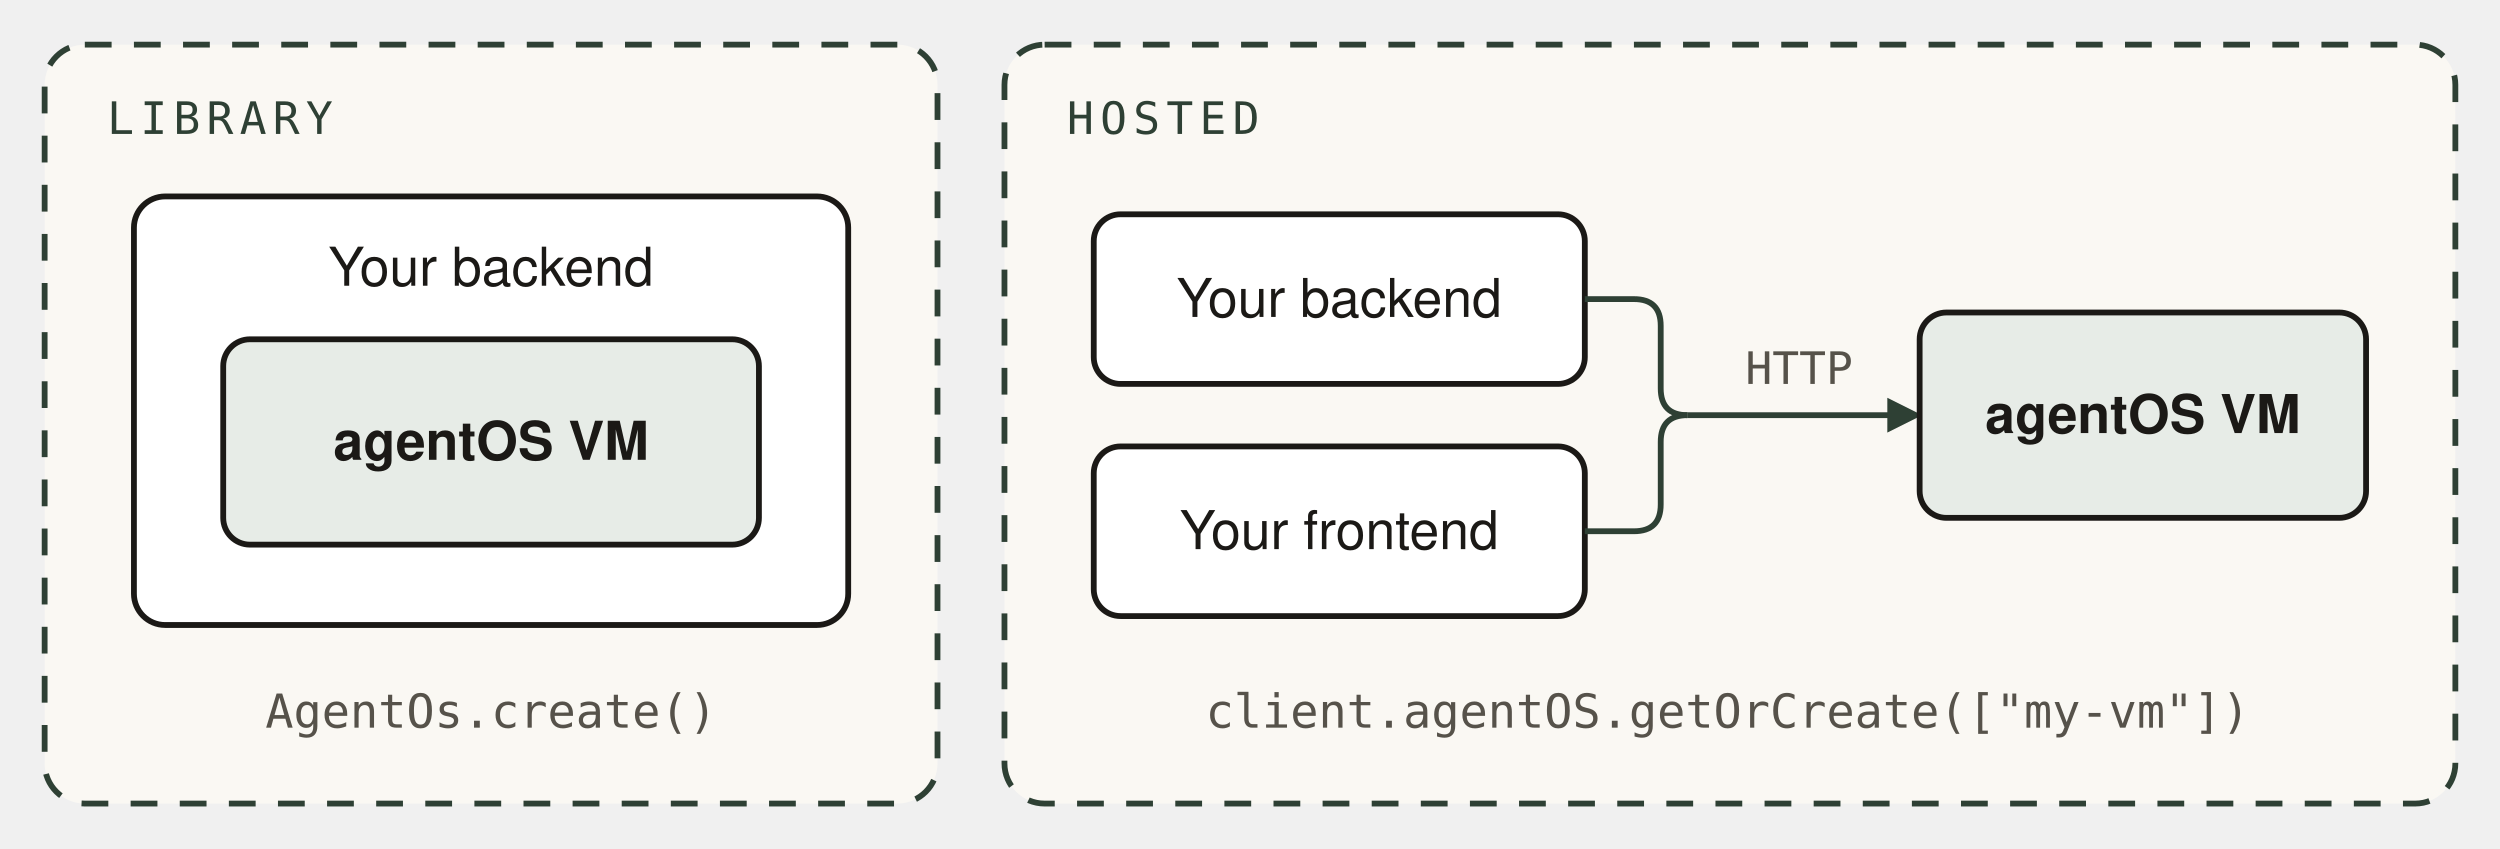
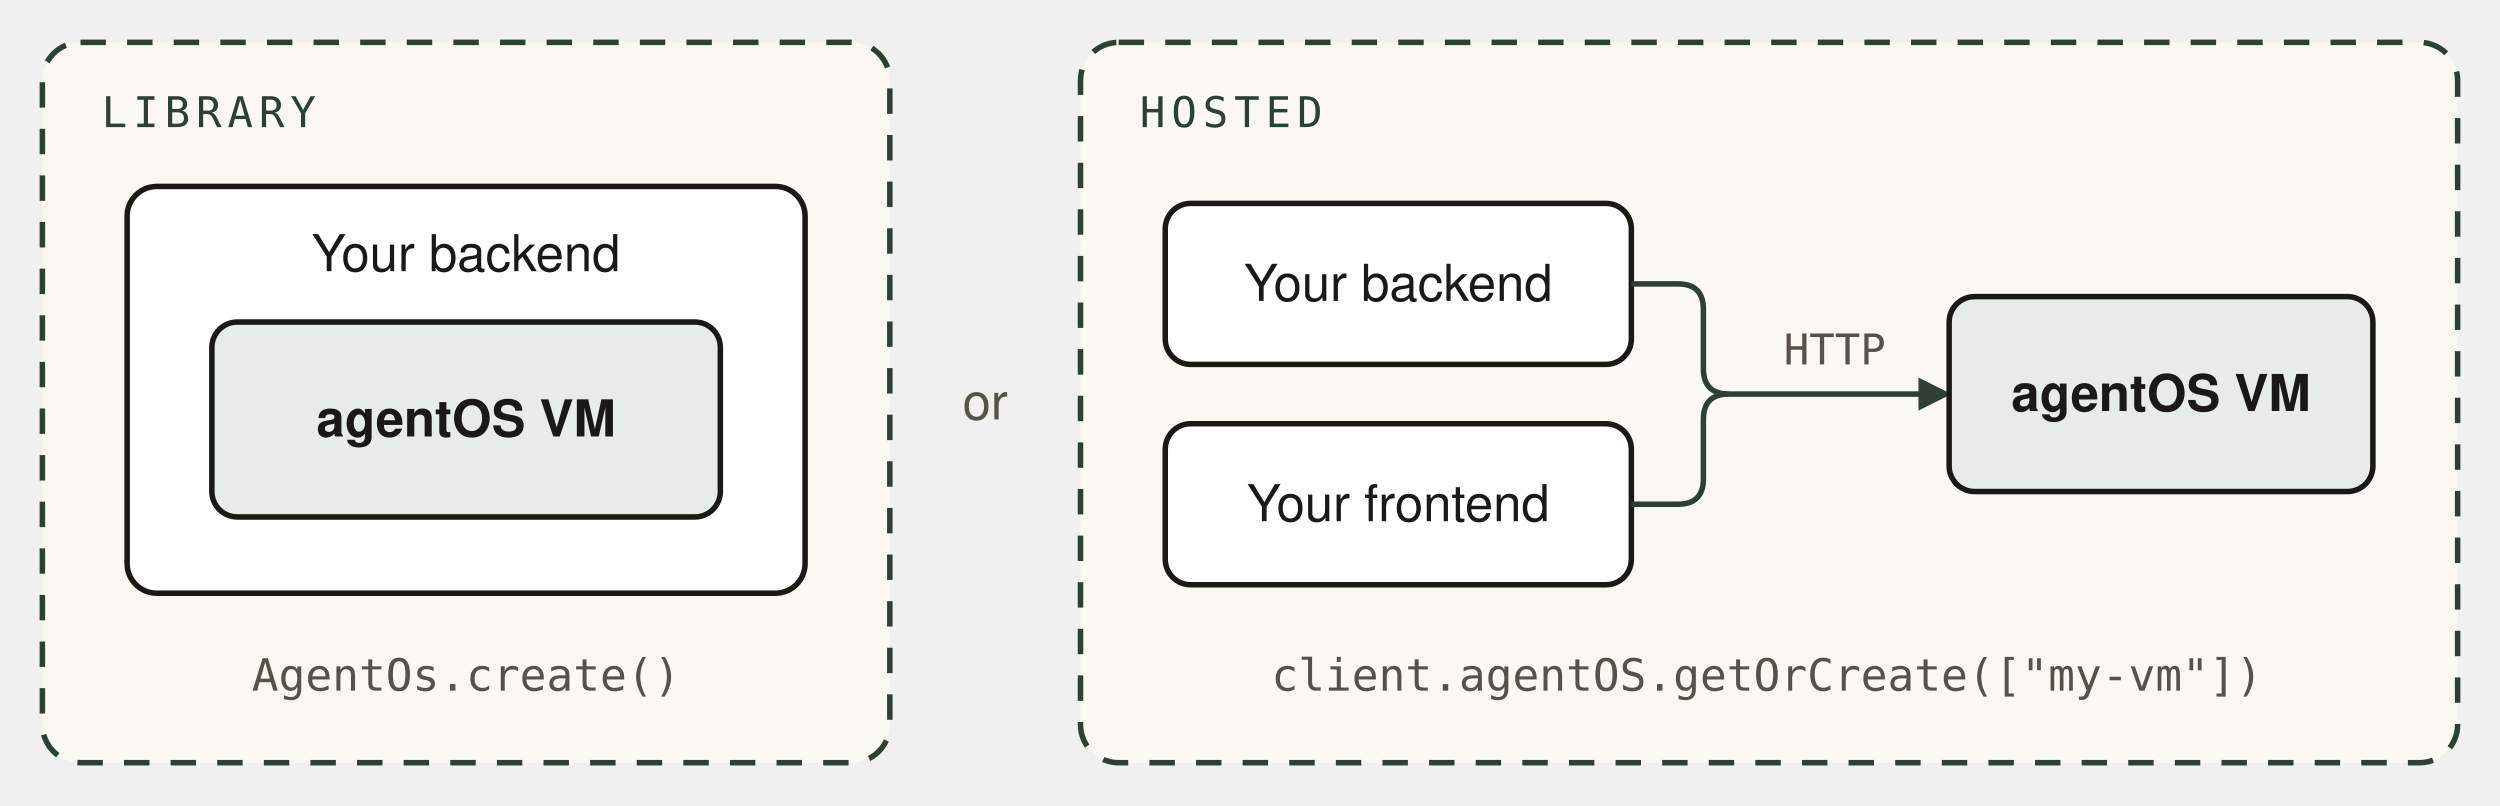
- <svg xmlns="http://www.w3.org/2000/svg" viewBox="0 0 560 190" width="560" height="190" role="img" aria-label="Library: agentOS runs as a VM inside your backend, created with AgentOs.create(). Hosted: your backend and your frontend call an agentOS VM over HTTP, reached with client.agentOS.getOrCreate()." style="font-family:system-ui,-apple-system,'Segoe UI',Helvetica,Arial,sans-serif">
+ <svg xmlns="http://www.w3.org/2000/svg" viewBox="0 0 590 190" width="590" height="190" role="img" aria-label="Library: agentOS runs as a VM inside your backend, created with AgentOs.create(). Or hosted: your backend and your frontend call an agentOS VM over HTTP, reached with client.agentOS.getOrCreate()." style="font-family:system-ui,-apple-system,'Segoe UI',Helvetica,Arial,sans-serif">
  <defs>
    <marker id="library-vs-hosted-arrow" viewBox="0 0 10 10" refX="8" refY="5" markerWidth="6" markerHeight="6" orient="auto-start-reverse">
      <path d="M0 0 L10 5 L0 10 z" fill="#2E4034" />
    </marker>
  </defs>
  <rect x="10" y="10" width="200" height="170" rx="9" fill="#faf8f3" stroke="#2E4034" stroke-width="1.3" stroke-dasharray="6 5" />
  <text x="24" y="30" font-size="10" font-family="ui-monospace,SFMono-Regular,Menlo,Consolas,monospace" letter-spacing="0.14em" fill="#2E4034">LIBRARY</text>
  <rect x="30" y="44" width="160" height="96" rx="7" fill="#ffffff" stroke="#1b1916" stroke-width="1.3" />
  <text x="110" y="64" text-anchor="middle" font-size="12" fill="#1b1916">Your backend</text>
  <rect x="50" y="76" width="120" height="46" rx="6" fill="#e7ece7" stroke="#1b1916" stroke-width="1.3" />
  <text x="110" y="103" text-anchor="middle" font-size="12" font-weight="600" fill="#1b1916">agentOS VM</text>
  <text x="110" y="163" text-anchor="middle" font-size="10.5" font-family="ui-monospace,SFMono-Regular,Menlo,Consolas,monospace" fill="#56524a">AgentOs.create()</text>
-   <rect x="225" y="10" width="325" height="170" rx="9" fill="#faf8f3" stroke="#2E4034" stroke-width="1.3" stroke-dasharray="6 5" />
-   <text x="239" y="30" font-size="10" font-family="ui-monospace,SFMono-Regular,Menlo,Consolas,monospace" letter-spacing="0.14em" fill="#2E4034">HOSTED</text>
-   <rect x="245" y="48" width="110" height="38" rx="6" fill="#ffffff" stroke="#1b1916" stroke-width="1.3" />
-   <text x="300" y="71" text-anchor="middle" font-size="12" fill="#1b1916">Your backend</text>
-   <rect x="245" y="100" width="110" height="38" rx="6" fill="#ffffff" stroke="#1b1916" stroke-width="1.3" />
-   <text x="300" y="123" text-anchor="middle" font-size="12" fill="#1b1916">Your frontend</text>
-   <path d="M355 67 H366 Q372 67 372 73 V87 Q372 93 378 93" fill="none" stroke="#2E4034" stroke-width="1.3" />
-   <path d="M355 119 H366 Q372 119 372 113 V99 Q372 93 378 93" fill="none" stroke="#2E4034" stroke-width="1.3" />
-   <line x1="378" y1="93" x2="429" y2="93" stroke="#2E4034" stroke-width="1.3" marker-end="url(#library-vs-hosted-arrow)" />
-   <text x="403" y="86" text-anchor="middle" font-size="10" font-family="ui-monospace,SFMono-Regular,Menlo,Consolas,monospace" fill="#56524a">HTTP</text>
-   <rect x="430" y="70" width="100" height="46" rx="6" fill="#e7ece7" stroke="#1b1916" stroke-width="1.3" />
-   <text x="480" y="97" text-anchor="middle" font-size="12" font-weight="600" fill="#1b1916">agentOS VM</text>
-   <text x="387" y="163" text-anchor="middle" font-size="10.5" font-family="ui-monospace,SFMono-Regular,Menlo,Consolas,monospace" fill="#56524a">client.agentOS.getOrCreate(["my-vm"])</text>
+   <text x="232.5" y="99" text-anchor="middle" font-size="12" fill="#56524a">or</text>
+   <g transform="translate(30 0)">
+     <rect x="225" y="10" width="325" height="170" rx="9" fill="#faf8f3" stroke="#2E4034" stroke-width="1.3" stroke-dasharray="6 5" />
+     <text x="239" y="30" font-size="10" font-family="ui-monospace,SFMono-Regular,Menlo,Consolas,monospace" letter-spacing="0.14em" fill="#2E4034">HOSTED</text>
+     <rect x="245" y="48" width="110" height="38" rx="6" fill="#ffffff" stroke="#1b1916" stroke-width="1.3" />
+     <text x="300" y="71" text-anchor="middle" font-size="12" fill="#1b1916">Your backend</text>
+     <rect x="245" y="100" width="110" height="38" rx="6" fill="#ffffff" stroke="#1b1916" stroke-width="1.3" />
+     <text x="300" y="123" text-anchor="middle" font-size="12" fill="#1b1916">Your frontend</text>
+     <path d="M355 67 H366 Q372 67 372 73 V87 Q372 93 378 93" fill="none" stroke="#2E4034" stroke-width="1.3" />
+     <path d="M355 119 H366 Q372 119 372 113 V99 Q372 93 378 93" fill="none" stroke="#2E4034" stroke-width="1.3" />
+     <line x1="378" y1="93" x2="429" y2="93" stroke="#2E4034" stroke-width="1.3" marker-end="url(#library-vs-hosted-arrow)" />
+     <text x="403" y="86" text-anchor="middle" font-size="10" font-family="ui-monospace,SFMono-Regular,Menlo,Consolas,monospace" fill="#56524a">HTTP</text>
+     <rect x="430" y="70" width="100" height="46" rx="6" fill="#e7ece7" stroke="#1b1916" stroke-width="1.3" />
+     <text x="480" y="97" text-anchor="middle" font-size="12" font-weight="600" fill="#1b1916">agentOS VM</text>
+     <text x="387" y="163" text-anchor="middle" font-size="10.5" font-family="ui-monospace,SFMono-Regular,Menlo,Consolas,monospace" fill="#56524a">client.agentOS.getOrCreate(["my-vm"])</text>
+   </g>
</svg>
